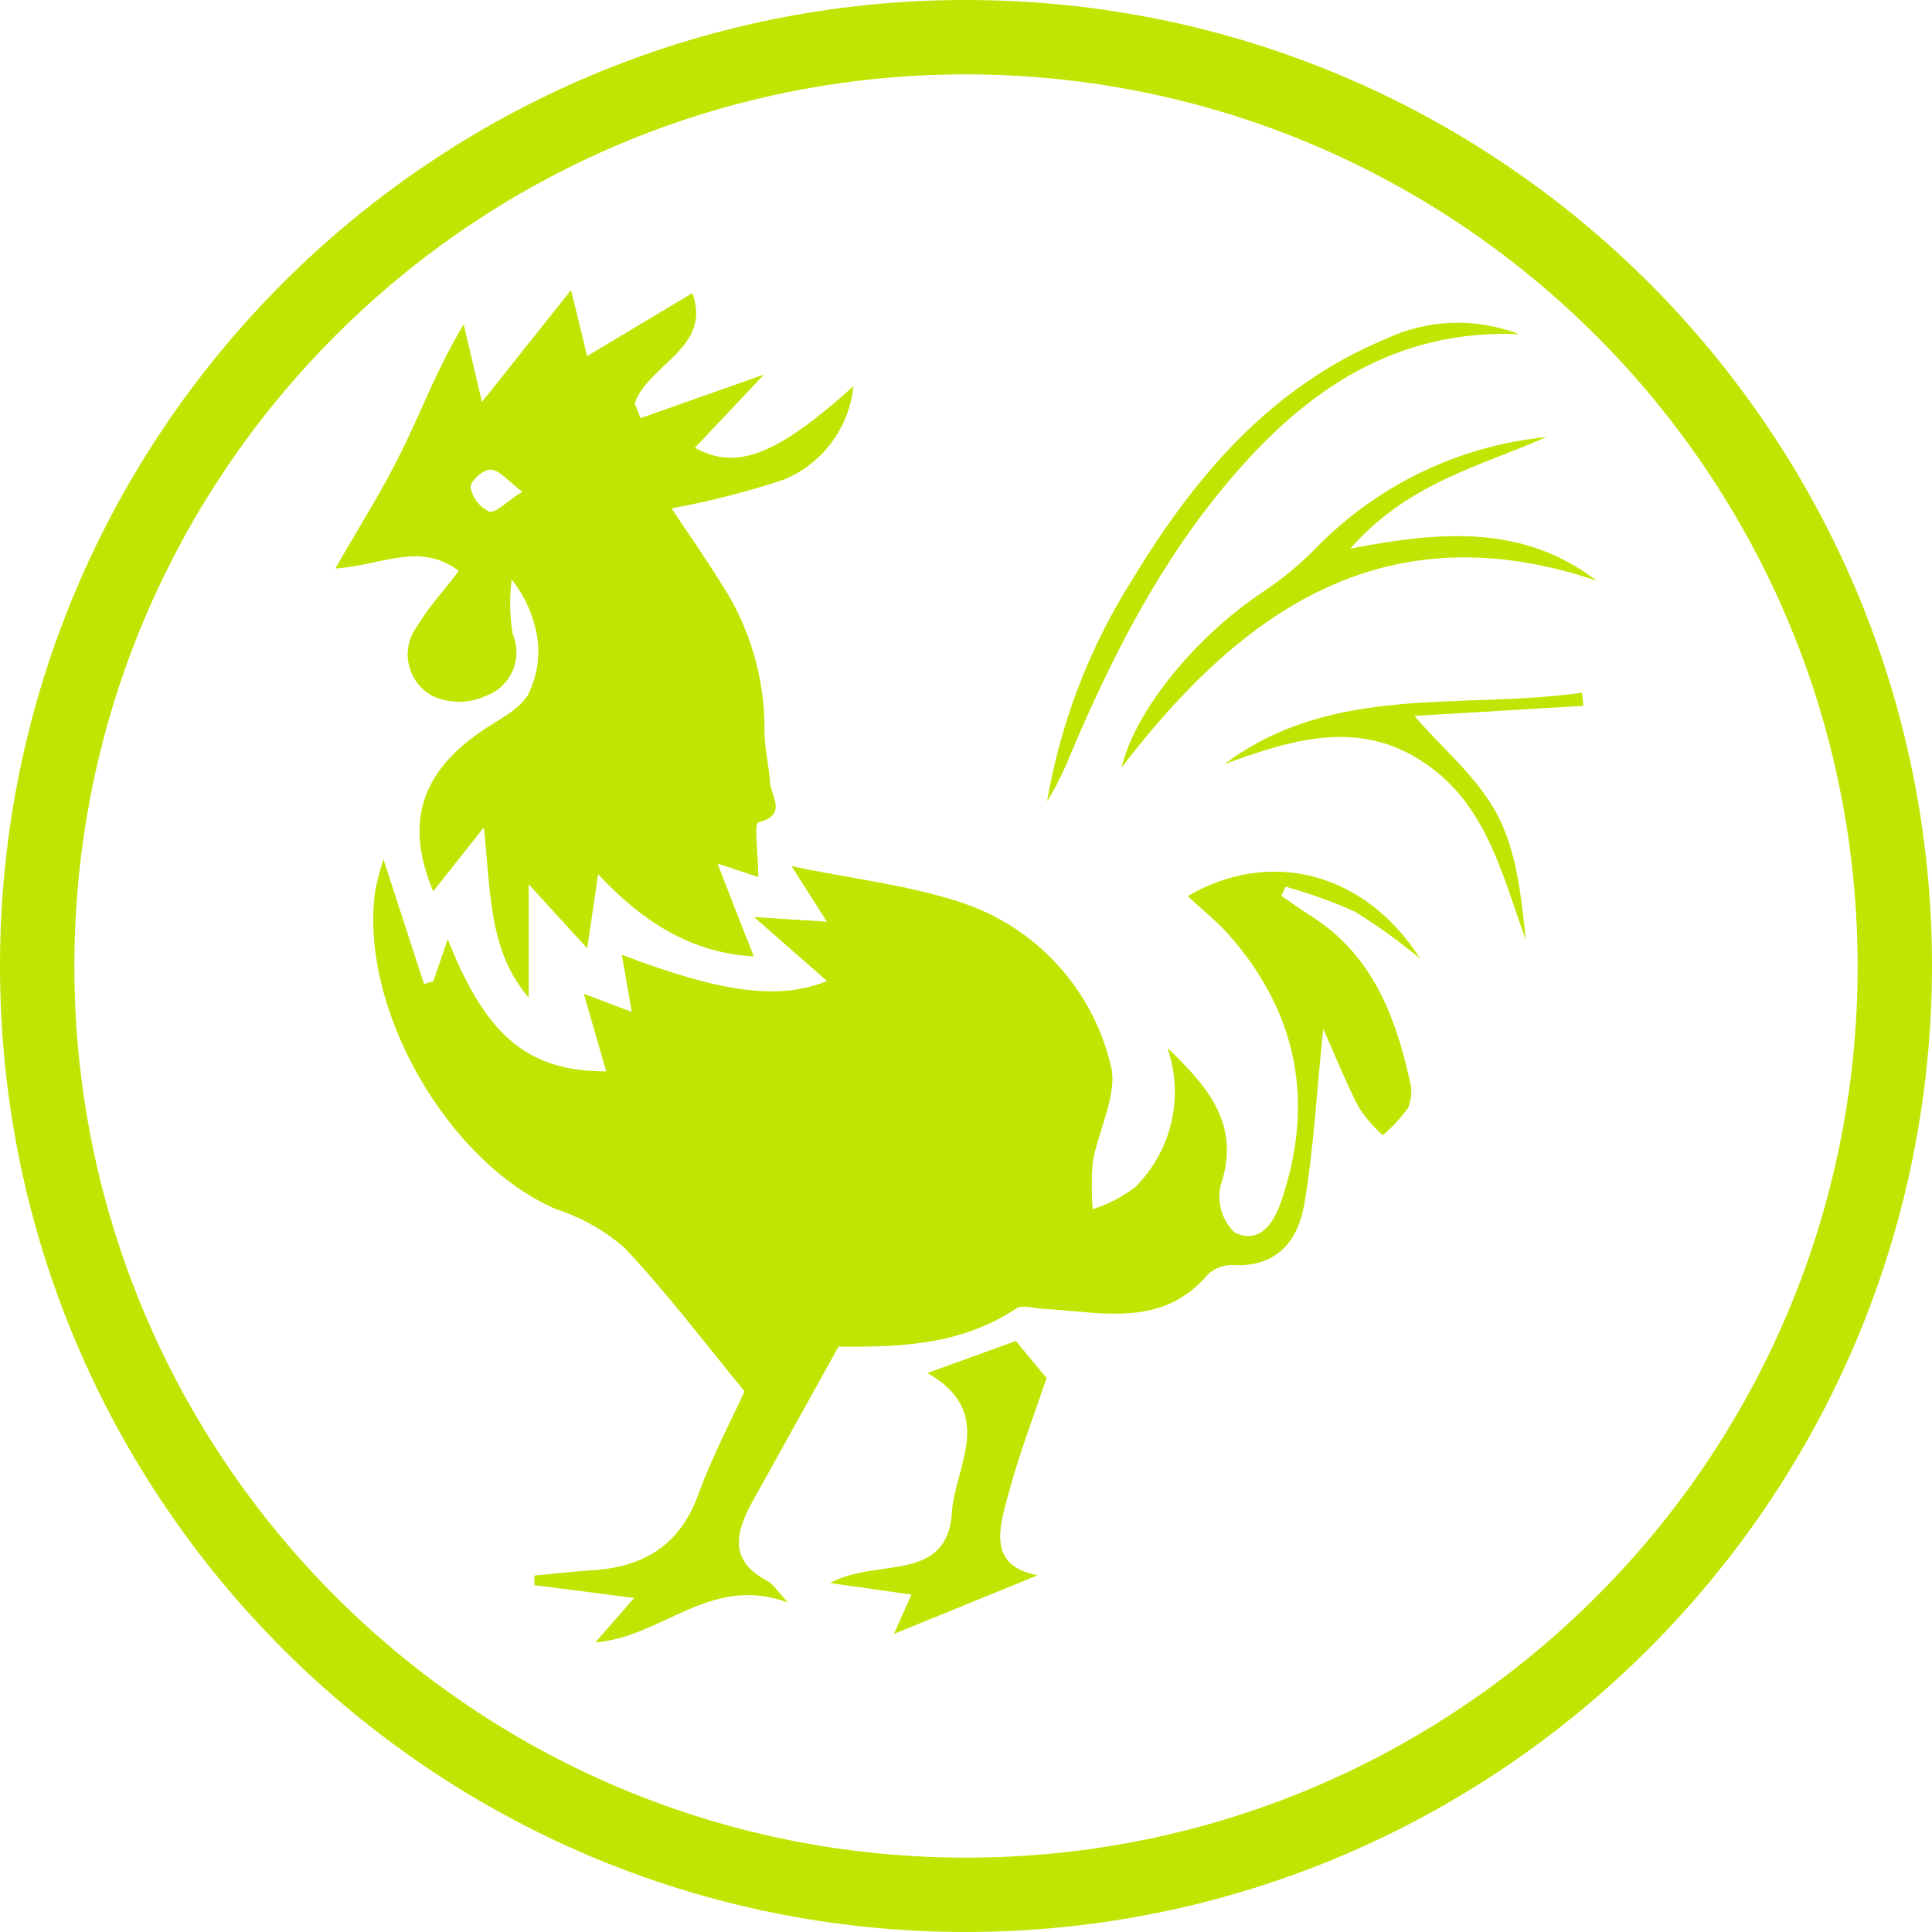
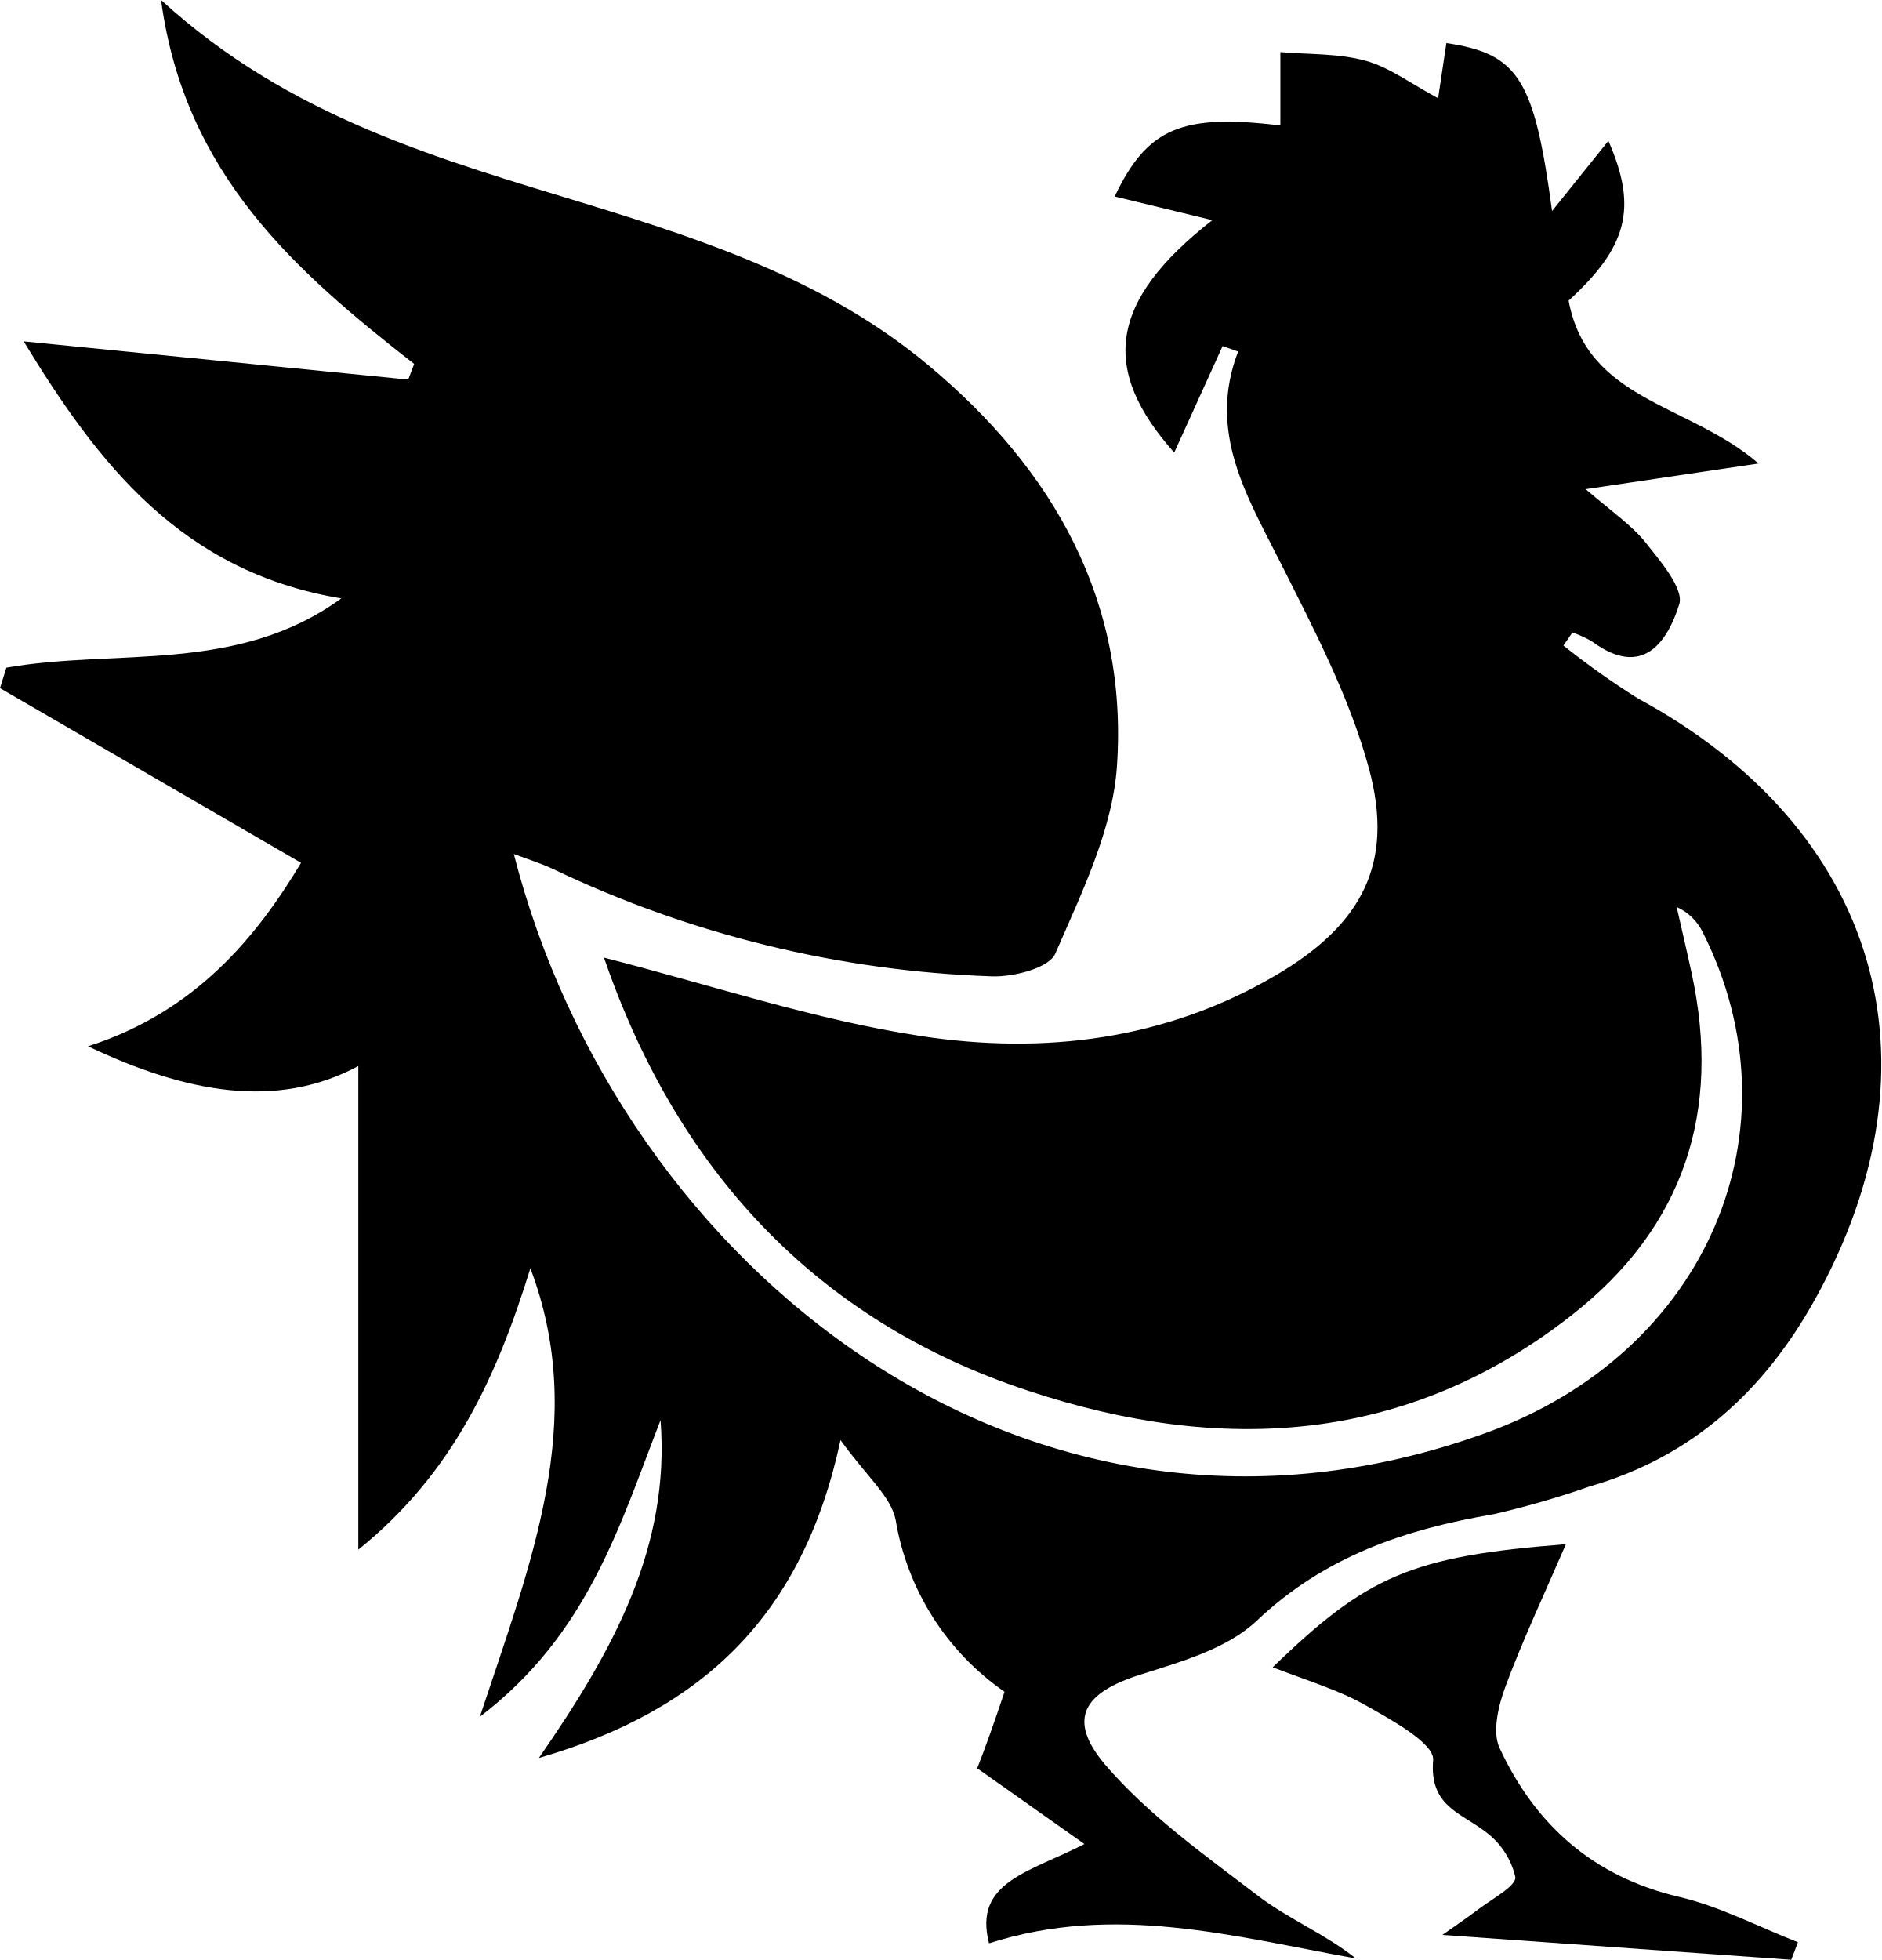
- <svg xmlns="http://www.w3.org/2000/svg" viewBox="0 0 120.82 120.82">
-   <defs>
-     <style>.cls-1{fill:#c1e502;}</style>
-   </defs>
-   <g id="Layer_2" data-name="Layer 2">
-     <g id="Layer_1-2" data-name="Layer 1">
-       <g id="_10_rooster" data-name="10_rooster">
-         <path class="cls-1" d="M82.75,64.34c-.43,4.18-.61,7.57-1.17,10.89-.38,2.28-1.65,4-4.39,3.89a2.24,2.24,0,0,0-1.61.53c-2.84,3.4-6.59,2.42-10.19,2.21-.64,0-1.46-.33-1.89,0-3.46,2.29-7.36,2.39-11.06,2.35l-5.37,9.67c-1.06,1.92-1.54,3.71.94,5,.33.18.56.57,1.28,1.34-4.86-1.8-7.84,2.16-12.06,2.49l2.43-2.78-6.24-.8v-.6c1.2-.11,2.4-.26,3.61-.33,3.2-.2,5.47-1.54,6.63-4.72.88-2.41,2.09-4.7,2.9-6.47-2.6-3.16-4.91-6.24-7.53-9a12.39,12.39,0,0,0-4.27-2.4C28,72.69,22.45,63.06,23.46,55.74a15.78,15.78,0,0,1,.52-2l2.54,7.8.58-.18L28,58.73C30.39,64.79,33,67,37.91,67l-1.4-4.85,3,1.13c-.24-1.35-.42-2.41-.62-3.57,6.23,2.37,9.82,2.86,12.83,1.64l-4.56-4,4.55.29-2.21-3.48C53,54.92,56.61,55.3,60,56.4a14.18,14.18,0,0,1,9.45,10.17c.5,1.81-.77,4.07-1.12,6.14a18.79,18.79,0,0,0,0,2.91,9,9,0,0,0,2.64-1.36A8.39,8.39,0,0,0,73,65.52c2.48,2.4,4.65,4.77,3.32,8.66a3.14,3.14,0,0,0,.88,2.89c1.55.78,2.45-.58,2.9-1.88,2.13-6.19,1.09-11.8-3.25-16.73-.76-.86-1.68-1.58-2.58-2.42,5.14-3,11.08-1.53,14.55,3.92A35.33,35.33,0,0,0,84.71,57a31.19,31.19,0,0,0-4.32-1.55l-.26.57c.59.4,1.16.82,1.76,1.2,3.85,2.39,5.35,6.2,6.27,10.35a2.67,2.67,0,0,1-.1,1.71A9.84,9.84,0,0,1,86.47,71,9.57,9.57,0,0,1,85,69.3C84.25,67.88,83.65,66.37,82.75,64.34Z" />
-         <path class="cls-1" d="M40.06,26.15l7.72-2.73L43.46,28c2.54,1.42,5.06.54,9.91-3.85A7.08,7.08,0,0,1,49,30a52,52,0,0,1-7,1.79c1,1.53,2.05,3,3,4.54a16.59,16.59,0,0,1,2.81,9.42c0,1.07.28,2.14.35,3.21.06.86,1.11,2-.74,2.47-.28.07,0,2.11,0,3.42L44.87,54c.85,2.19,1.55,4,2.27,5.81-3.76-.21-6.8-2-9.74-5.14-.24,1.69-.42,2.92-.68,4.63l-3.66-4v7.09c-2.5-2.94-2.36-6.48-2.8-10.65l-3.17,4c-1.76-4.2-.82-7.38,3-10,1-.7,2.31-1.29,2.92-2.27a6.09,6.09,0,0,0,.6-3.55A7.88,7.88,0,0,0,32,36.24a11.67,11.67,0,0,0,.06,3.4,2.91,2.91,0,0,1-1.7,3.89,4,4,0,0,1-3.3,0,2.94,2.94,0,0,1-1-4.33C26.77,38,27.71,37,28.69,35.7c-2.47-1.85-4.82-.33-7.72-.15,1.4-2.45,2.92-4.84,4.16-7.36S27.36,23,29,20.28l1.14,4.86,5.57-7c.24,1,.61,2.42,1,4.13l6.59-3.94c1.23,3.43-2.73,4.42-3.61,6.89Zm-7.4,4.6c-.9-.68-1.41-1.34-1.95-1.38s-1.33.78-1.28,1.1A2.09,2.09,0,0,0,30.61,32C31.06,32.06,31.69,31.36,32.66,30.75Z" />
-         <path class="cls-1" d="M58,85.86l5.53-2,1.92,2.32c-.82,2.42-1.68,4.66-2.32,7s-1.43,4.74,1.77,5.33l-9,3.67L57,99.72,51.92,99c2.81-1.6,7.33.06,7.61-4.42C59.7,91.71,62.35,88.36,58,85.86Z" />
-         <path class="cls-1" d="M84.44,34.31c5.78-1.12,10.84-1.48,15.4,2C86.71,31.89,77.75,38.05,70.14,48c.85-3.6,4.68-8.23,8.86-11a20.27,20.27,0,0,0,3.24-2.67,23.34,23.34,0,0,1,14.47-7C92.59,29.15,88.06,30.18,84.44,34.31Z" />
-         <path class="cls-1" d="M95,20.9c-7.7-.33-13.31,3.48-18,9-4.42,5.16-7.46,11.14-10.09,17.36a18.62,18.62,0,0,1-1.43,2.86,37.91,37.91,0,0,1,5.34-13.89c3.89-6.42,8.6-12,15.76-15A10.59,10.59,0,0,1,95,20.9Z" />
-         <path class="cls-1" d="M76.58,47.78c6.77-5.07,14.83-3.39,22.36-4.46l.08.82-10.57.63c1.71,2,3.91,3.79,5.16,6.13s1.51,5.13,1.81,7.87c-1.49-4.06-2.43-8.38-6.25-11C85,44.89,80.79,46.26,76.58,47.78Z" />
-         <path class="cls-1" d="M60.41,120.82a60.41,60.41,0,1,1,60.41-60.41A60.48,60.48,0,0,1,60.41,120.82Zm0-116.17a55.76,55.76,0,1,0,55.76,55.76A55.82,55.82,0,0,0,60.41,4.65Z" />
+ <svg xmlns="http://www.w3.org/2000/svg" viewBox="0 0 158.99 165.6">
+   <g data-name="Layer 2">
+     <g data-name="Layer 1">
+       <g data-name="10_rooster">
+         <path d="M84.89,142.94a22.05,22.05,0,0,1-9.2-14.52c-.4-2-2.44-3.66-4.66-6.75-3.16,14.76-11.6,22.84-25.49,26.86,6.36-9.17,11.1-17.88,10.28-28.54-3.44,8.84-6.1,18.07-15.27,25.06,4.35-13.12,9.16-25,4.27-37.89-2.79,9-6.46,17.27-14.54,23.77V90.07c-6.89,3.69-14.53,2.28-22.84-1.67,9.14-2.92,14.3-9.34,18-15.5L0,58.14l.54-1.73c9.3-1.63,19.5.55,28.3-5.85C15.31,48.31,8.29,39.17,2,28.84l32.5,3.23L35,30.75C25,22.94,15.6,14.75,13.61,0c10.93,10,23.67,13.47,36.2,17.31C60,20.44,70.08,23.86,78.47,30.87,89.05,39.7,95.34,50.79,94.39,64.74c-.37,5.39-3,10.73-5.21,15.83-.53,1.22-3.56,2-5.41,1.92a93.32,93.32,0,0,1-37.06-9.08c-1-.47-2.06-.79-3.29-1.26C52.36,107.09,87,135,125.51,121.09c18.9-6.82,26.73-25.76,18.39-42.31a4.49,4.49,0,0,0-2.21-2.15c.42,1.86.86,3.71,1.26,5.57,2.54,11.68-.62,21.46-10.08,28.88-14,11-29.73,11.8-45.9,6.45-18.29-6-29.87-19-35.93-36.62,9,2.29,17.78,5.26,26.82,6.63,10.32,1.57,20.61.35,29.94-5.13,7.25-4.25,10.08-9.41,7.88-17.5-1.63-6-4.61-11.68-7.43-17.29S102,36.53,104.63,29.7l-1.31-.46-4.09,9c-6.23-7-5.58-12.76,3.22-19.64l-8.25-2c2.76-5.82,5.72-7,14-6V4.4c2.41.21,4.91.1,7.2.73,2,.55,3.8,1.92,6.13,3.17.25-1.65.47-3.15.7-4.66,6.07.9,7.43,3,8.93,14.19l4.76-5.93c2.52,5.73,1.55,9-3.36,13.5,1.57,8.49,10.2,8.7,16.05,13.76L134,41.33c2.34,2,3.95,3.1,5.09,4.54s3.23,3.86,2.82,5.18c-1,3.21-3.11,6.29-7.35,3.16a8.84,8.84,0,0,0-1.68-.77l-.76,1.1A67.41,67.41,0,0,0,138.4,59c20.3,11,26.16,30.65,15,50.75-4.29,7.74-10.39,13.34-19.06,15.84a76.14,76.14,0,0,1-8.14,2.35c-7.47,1.27-14.26,3.56-20,9-2.49,2.36-6.39,3.46-9.83,4.55-4.77,1.51-6.24,3.73-3,7.58,3.68,4.3,8.47,7.69,13,11.15,2.55,1.93,5.61,3.18,8.21,5.25-10.32-1.86-20.4-4.69-31-1.28-1.35-5.2,3.42-6,8.06-8.39l-9.06-6.4C83.2,147.84,84,145.6,84.89,142.94Z" />
+         <path d="M107.55,140.87c8-7.75,11.75-9.39,24.78-10.4-1.88,4.35-3.66,8.12-5.1,12-.6,1.62-1.15,3.85-.5,5.23,3,6.46,7.9,10.86,15.14,12.56,3.47.81,6.72,2.53,10.07,3.84l-.57,1.48-29.48-2.1c.81-.57,2-1.38,3.16-2.25s3.15-1.93,3-2.67a6.6,6.6,0,0,0-2.59-3.85c-2.09-1.59-4.67-2.14-4.35-6,.12-1.42-3.56-3.42-5.78-4.67S110.49,142,107.55,140.87Z" />
      </g>
    </g>
  </g>
</svg>
